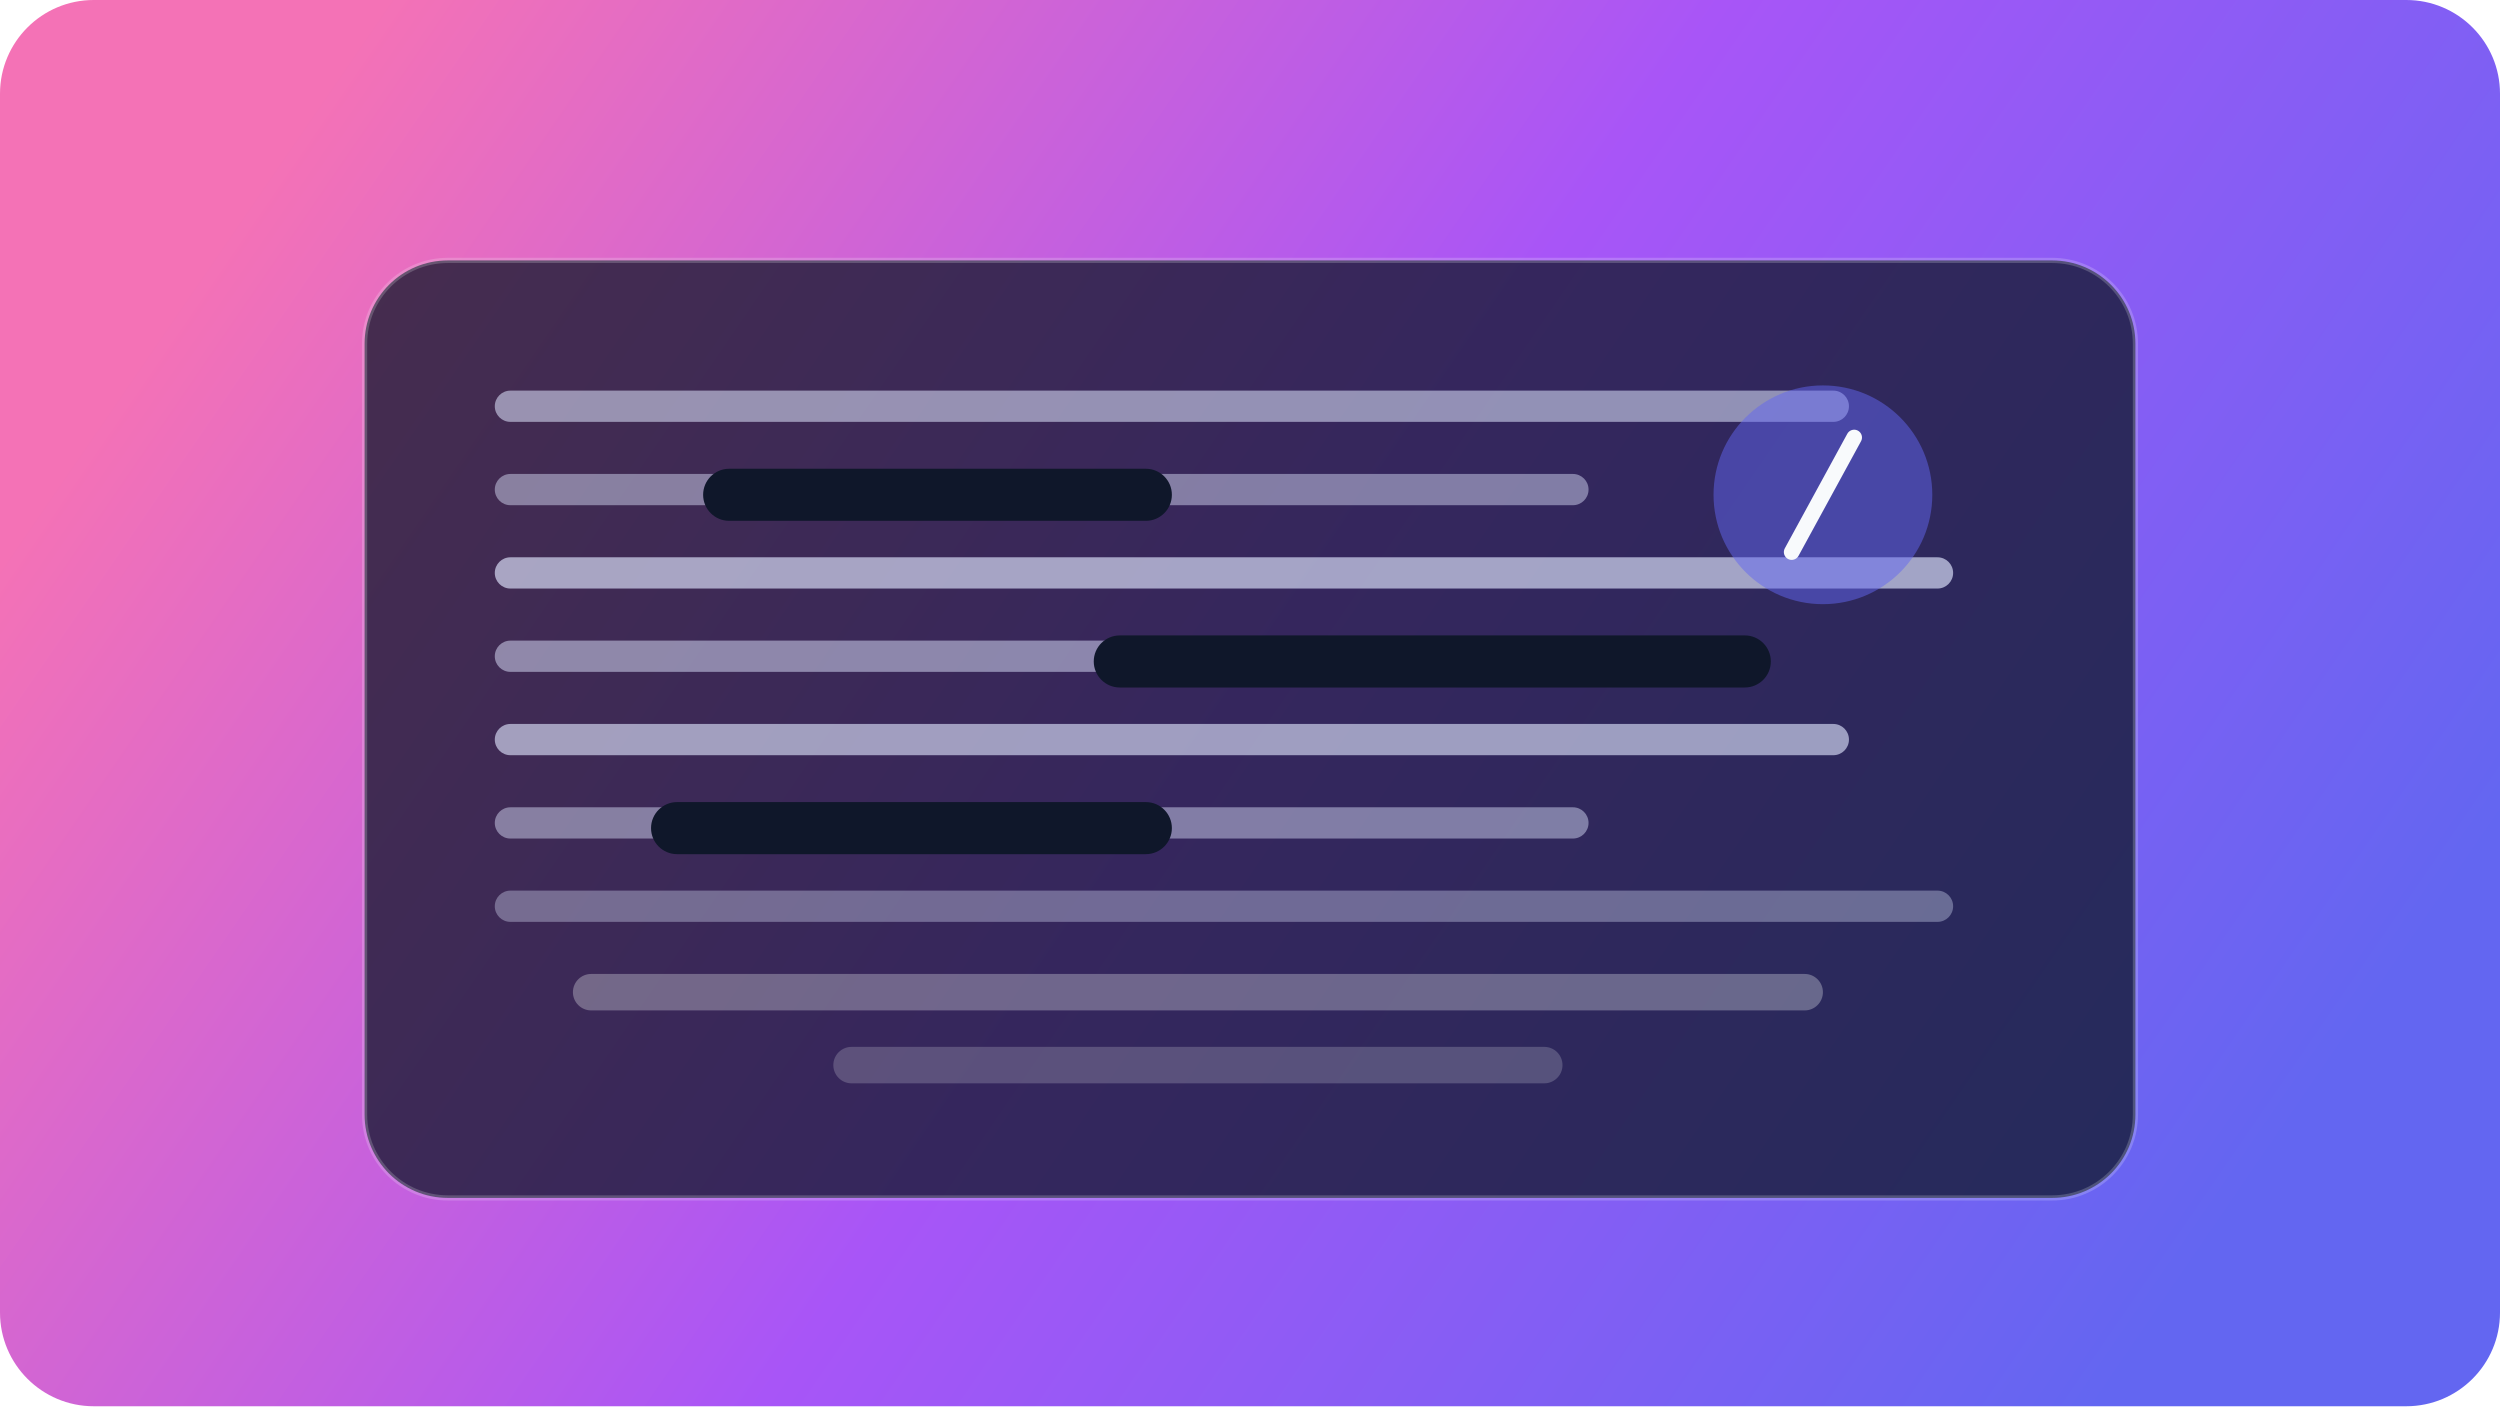
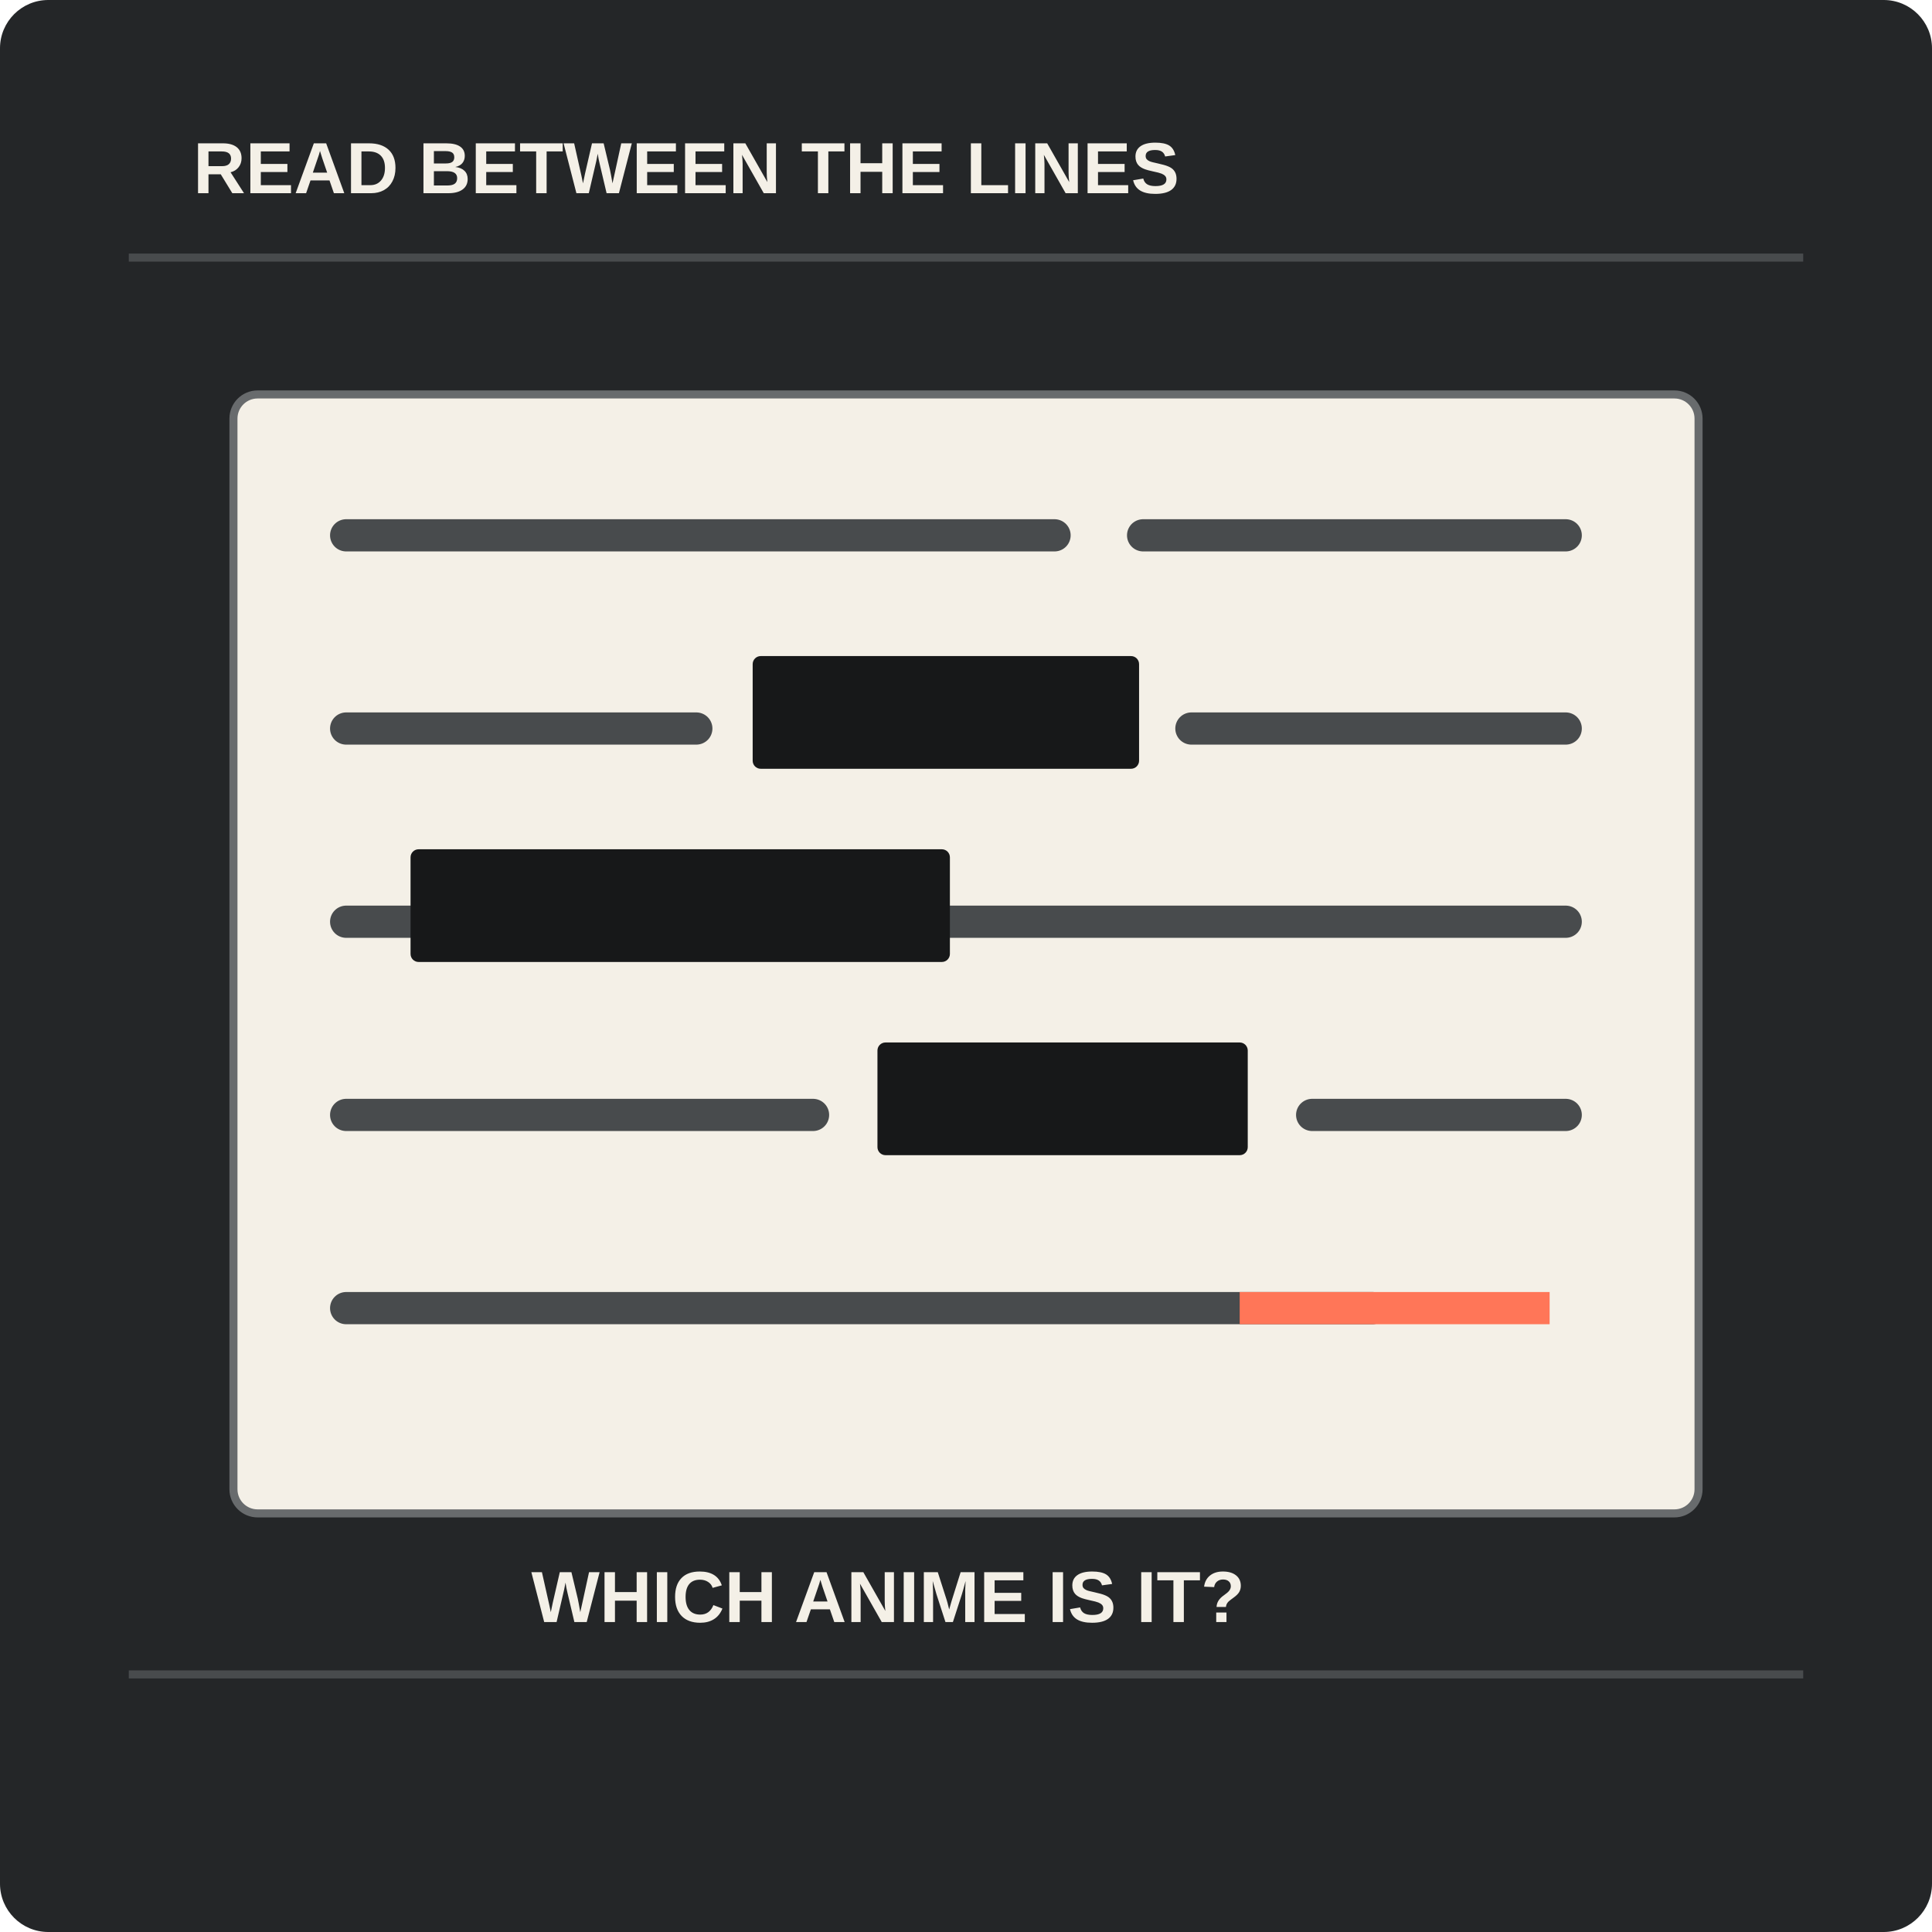
- <svg xmlns="http://www.w3.org/2000/svg" width="960" height="540" viewBox="0 0 960 540" fill="none">
-   <defs>
-     <linearGradient id="bg" x1="120" y1="40" x2="820" y2="520" gradientUnits="userSpaceOnUse">
-       <stop stop-color="#f472b6" />
-       <stop offset="0.5" stop-color="#a855f7" />
-       <stop offset="1" stop-color="#6366f1" />
-     </linearGradient>
-   </defs>
-   <rect width="960" height="540" rx="36" fill="url(#bg)" />
-   <rect x="140" y="100" width="680" height="360" rx="32" fill="rgba(15, 23, 42, 0.75)" stroke="rgba(248, 250, 252, 0.2)" stroke-width="2" />
-   <g fill="#e0e7ff">
-     <rect x="190" y="150" width="520" height="12" rx="6" fill-opacity="0.55" />
-     <rect x="190" y="182" width="420" height="12" rx="6" fill-opacity="0.45" />
-     <rect x="190" y="214" width="560" height="12" rx="6" fill-opacity="0.65" />
-     <rect x="190" y="246" width="480" height="12" rx="6" fill-opacity="0.5" />
-     <rect x="190" y="278" width="520" height="12" rx="6" fill-opacity="0.62" />
-     <rect x="190" y="310" width="420" height="12" rx="6" fill-opacity="0.45" />
-     <rect x="190" y="342" width="560" height="12" rx="6" fill-opacity="0.35" />
+ <svg xmlns="http://www.w3.org/2000/svg" width="480" height="480" viewBox="0 0 480 480" fill="none" role="img" aria-labelledby="title">
+   <rect width="480" height="480" rx="12" fill="#242628" />
+   <path d="M32 64H448M32 416H448" stroke="#484b4d" stroke-width="2" />
+   <text x="48" y="48" font-family="Arial,sans-serif" font-size="18" font-weight="700" fill="#f4f0e7">READ BETWEEN THE LINES</text>
+   <rect x="58" y="98" width="364" height="278" rx="6" fill="#f4f0e7" stroke="#686b6d" stroke-width="2" />
+   <g stroke="#484b4d" stroke-width="8" stroke-linecap="round">
+     <path d="M86 133H262M284 133H389M86 181H173M296 181H389M86 229H389M86 277H202M326 277H389M86 325H341" />
  </g>
-   <g fill="#0f172a">
-     <rect x="270" y="180" width="180" height="20" rx="10" />
-     <rect x="420" y="244" width="260" height="20" rx="10" />
-     <rect x="250" y="308" width="200" height="20" rx="10" />
+   <g fill="#171819">
+     <rect x="187" y="163" width="96" height="28" rx="2" />
+     <rect x="102" y="211" width="134" height="28" rx="2" />
+     <rect x="218" y="259" width="92" height="28" rx="2" />
  </g>
-   <rect x="220" y="374" width="480" height="14" rx="7" fill="rgba(248, 250, 252, 0.3)" />
-   <rect x="320" y="402" width="280" height="14" rx="7" fill="rgba(248, 250, 252, 0.2)" />
-   <circle cx="700" cy="190" r="42" fill="#6366f1" fill-opacity="0.5" />
-   <path d="M712 168L688 212" stroke="#f8fafc" stroke-width="6" stroke-linecap="round" />
+   <path d="M308 325H385" stroke="#ff7658" stroke-width="8" />
+   <text x="132" y="403" font-family="Arial,sans-serif" font-size="18" font-weight="700" fill="#f4f0e7">WHICH ANIME IS IT?</text>
</svg>
